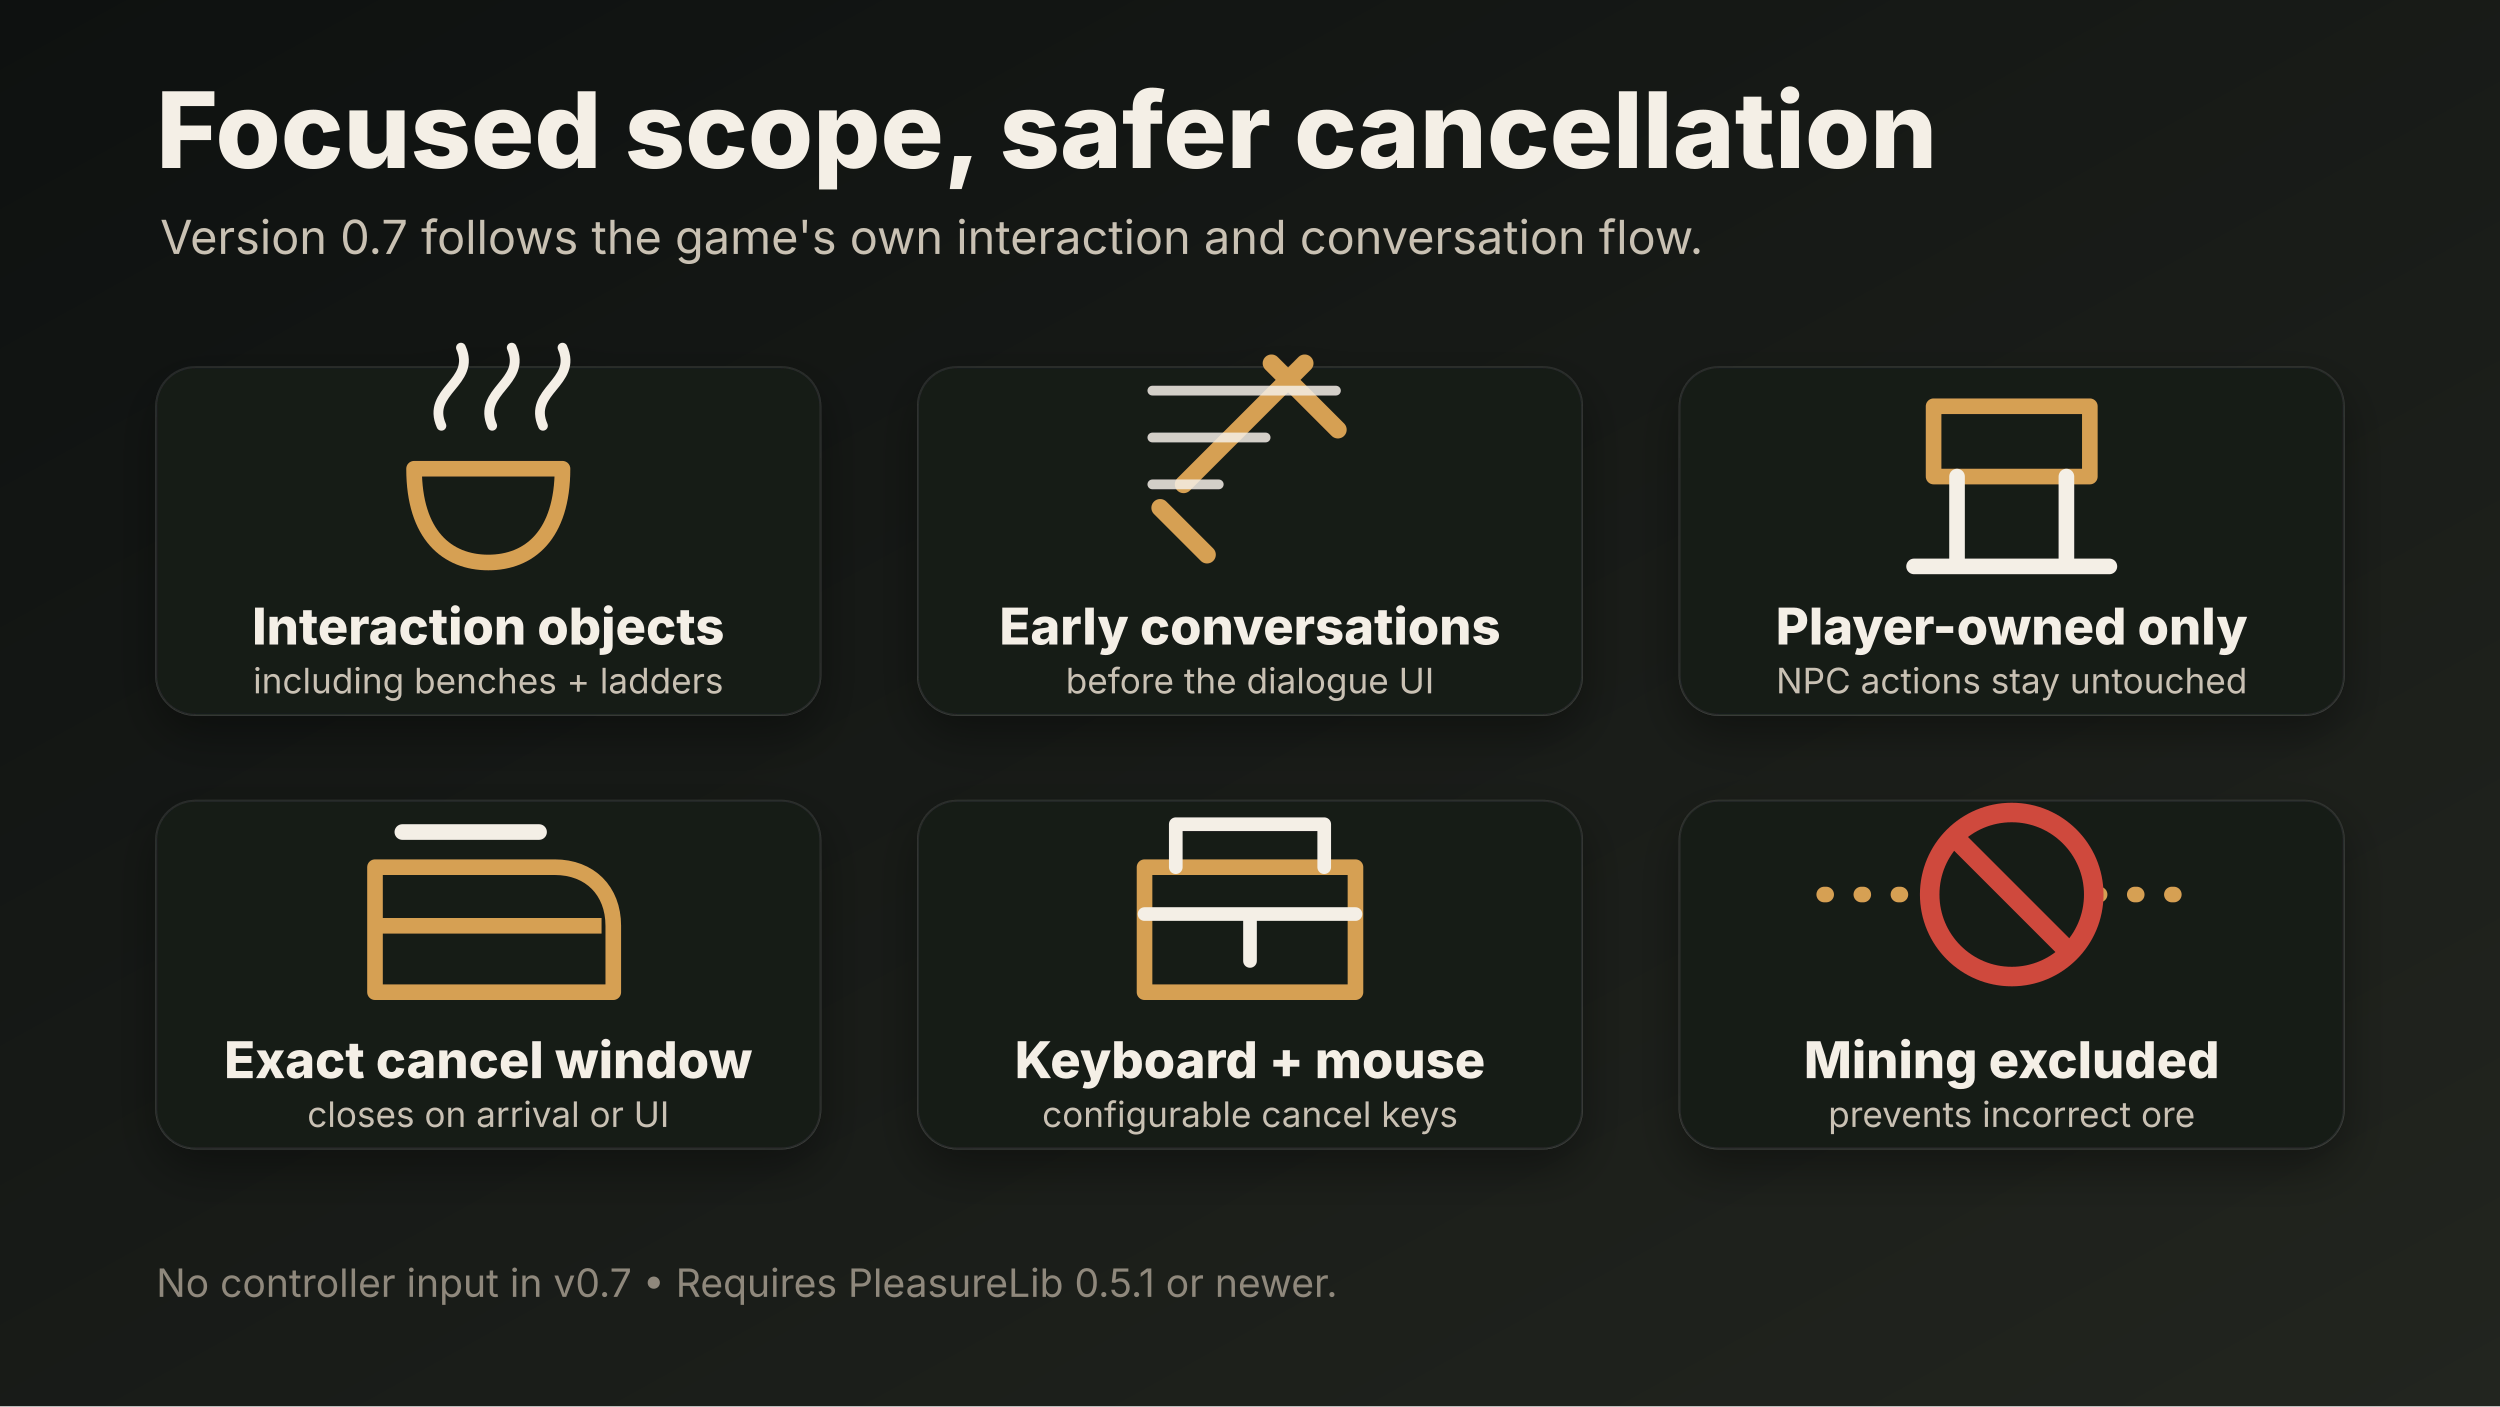
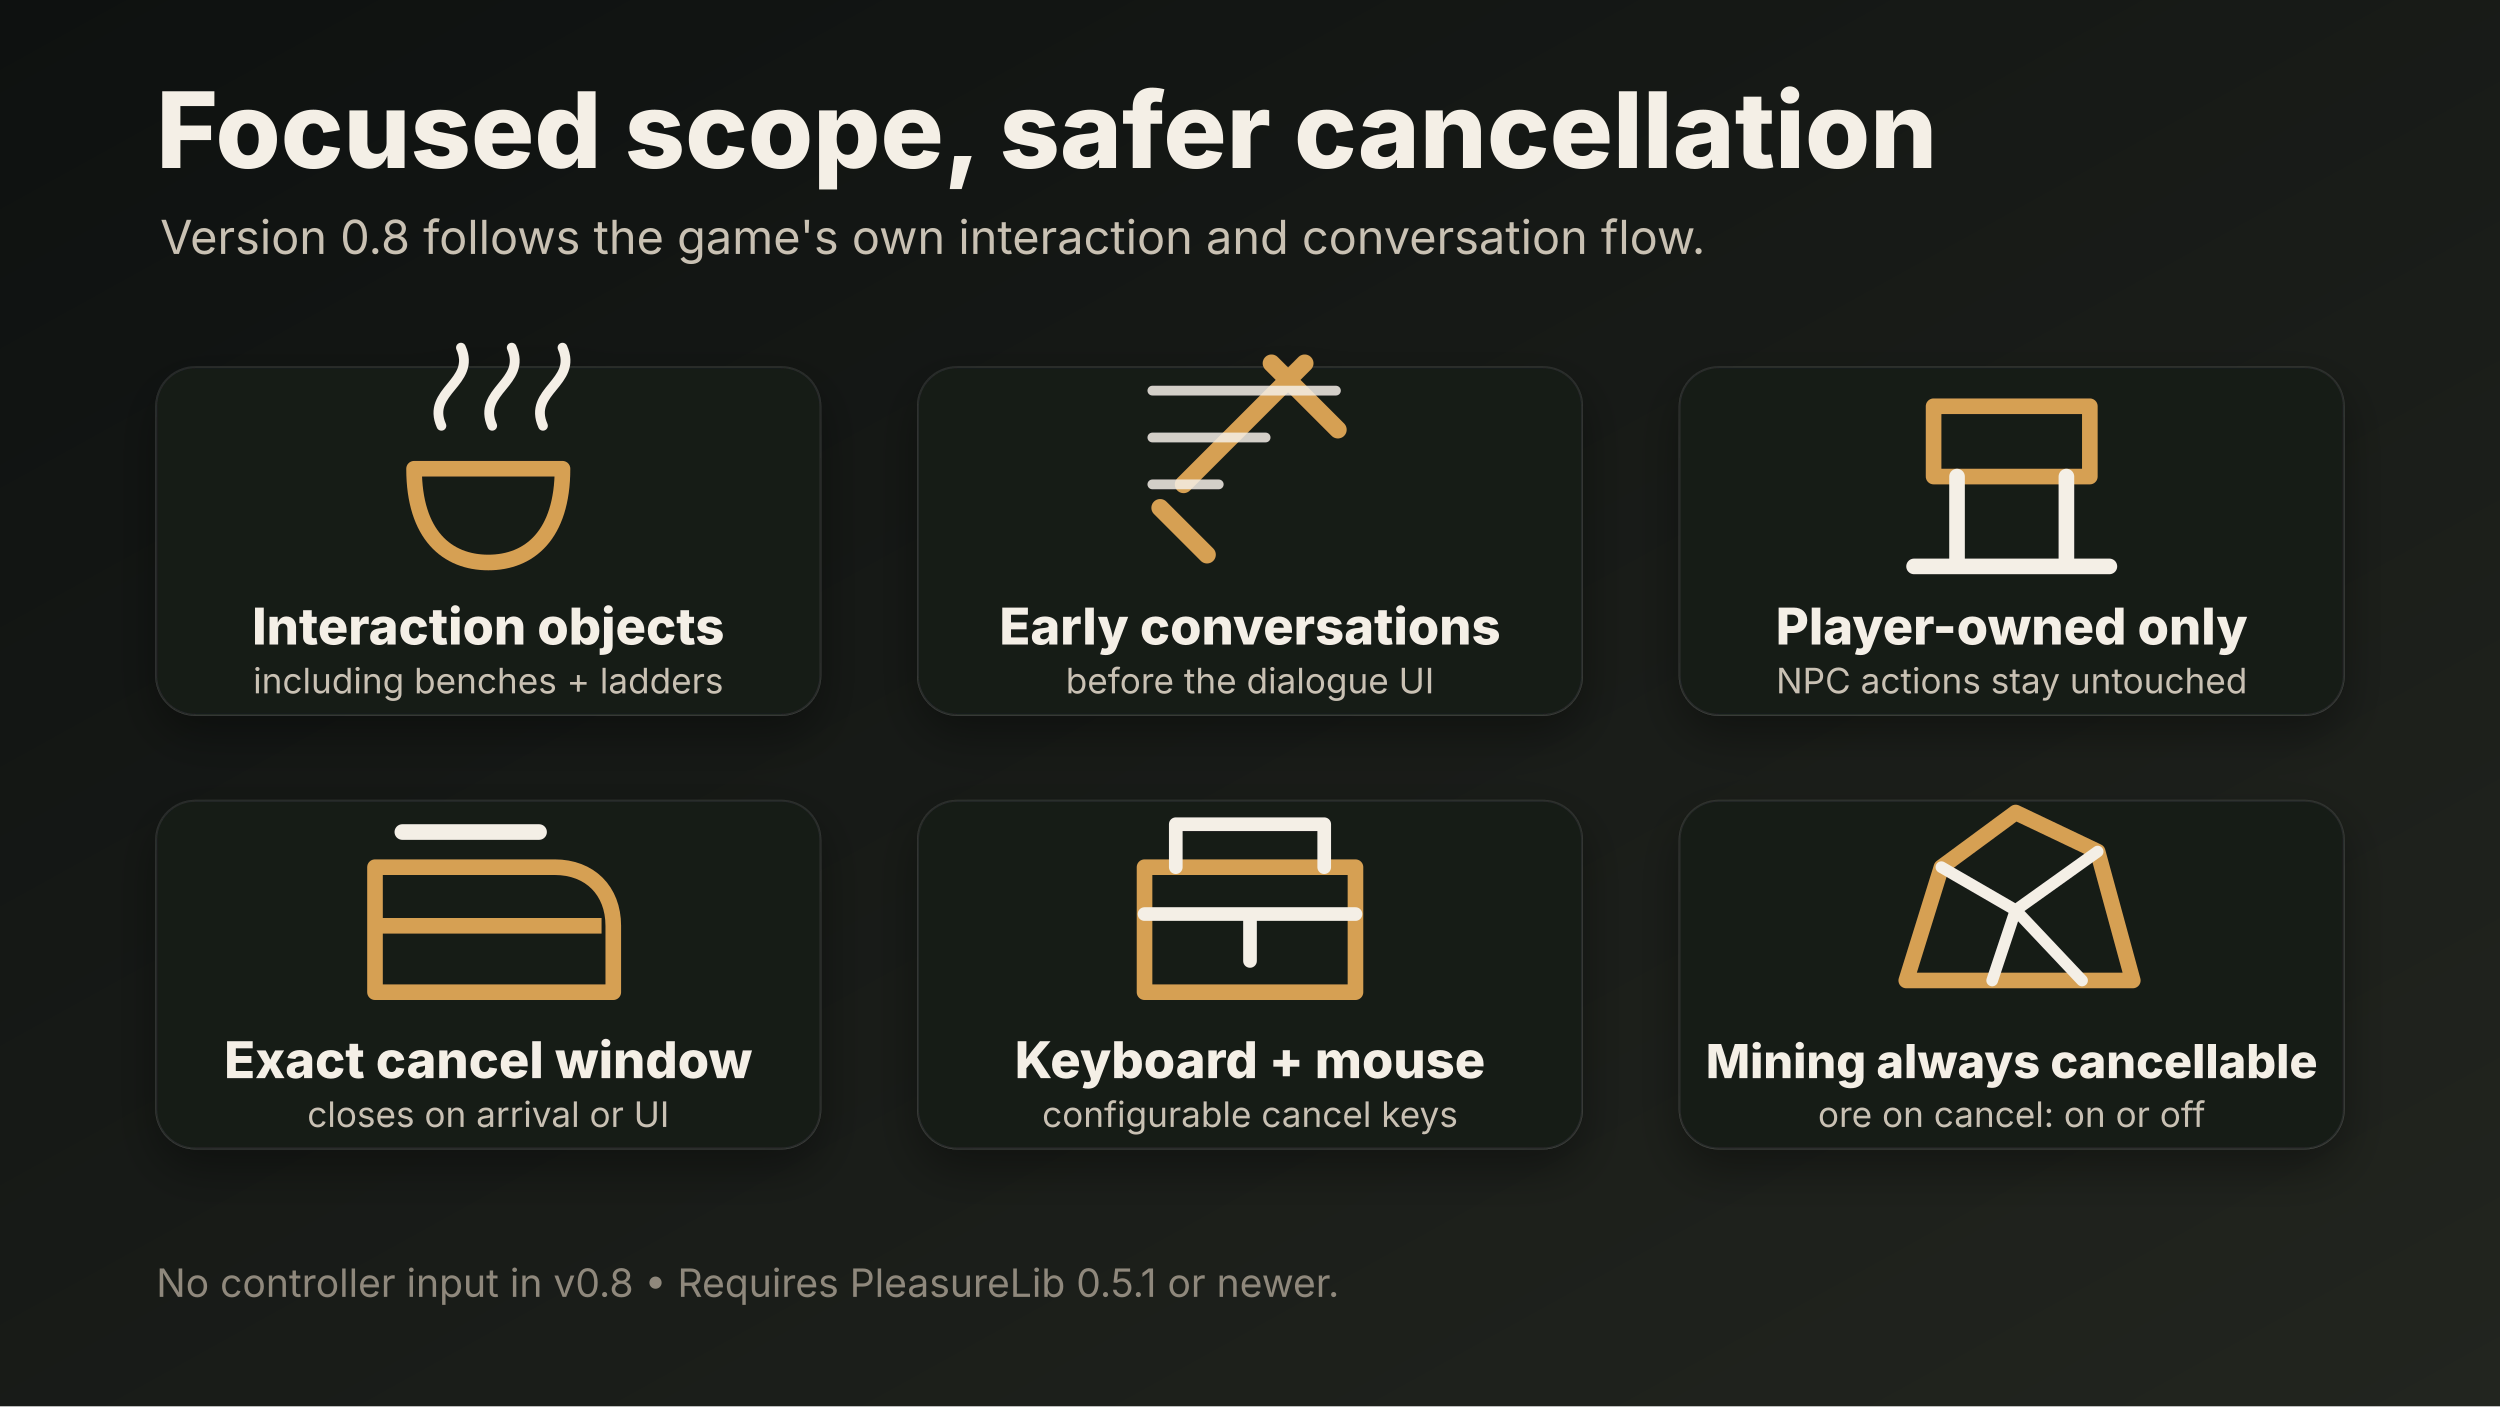
<svg xmlns="http://www.w3.org/2000/svg" width="1280" height="720" viewBox="0 0 1280 720">
  <defs>
    <linearGradient id="bg" x1="0" y1="0" x2="1" y2="1">
      <stop offset="0" stop-color="#0e1110" />
      <stop offset="1" stop-color="#22251f" />
    </linearGradient>
    <filter id="shadow" x="-15%" y="-15%" width="130%" height="130%">
      <feDropShadow dx="0" dy="10" stdDeviation="12" flood-color="#000" flood-opacity="0.36" />
    </filter>
  </defs>
  <rect width="1280" height="720" fill="url(#bg)" />
  <text x="80" y="86" fill="#f4efe6" font-family="Inter, Segoe UI, Arial, sans-serif" font-size="54" font-weight="800">Focused scope, safer cancellation</text>
-   <text x="82" y="130" fill="#c9c1b3" font-family="Inter, Segoe UI, Arial, sans-serif" font-size="24">Version 0.7 follows the game's own interaction and conversation flow.</text>
+   <text x="82" y="130" fill="#c9c1b3" font-family="Inter, Segoe UI, Arial, sans-serif" font-size="24">Version 0.8 follows the game's own interaction and conversation flow.</text>
  <g transform="translate(80 188)" fill="none" filter="url(#shadow)" font-family="Inter, Segoe UI, Arial, sans-serif">
    <g>
      <rect width="340" height="178" rx="20" fill="#161a18" stroke="#ffffff" stroke-opacity="0.08" />
      <g transform="translate(0 -24)">
        <path d="M132 76h76c0 34-17 48-38 48s-38-14-38-48Z" stroke="#d6a052" stroke-width="8" stroke-linejoin="round" />
        <path d="M146 54c-8-18 18-22 10-40M172 54c-8-18 18-22 10-40M198 54c-8-18 18-22 10-40" stroke="#f4efe6" stroke-width="5" stroke-linecap="round" />
      </g>
      <text x="170" y="142" text-anchor="middle" fill="#f4efe6" font-size="26" font-weight="800">Interaction objects</text>
      <text x="170" y="167" text-anchor="middle" fill="#c9c1b3" font-size="18">including benches + ladders</text>
    </g>
    <g transform="translate(390 0)">
      <rect width="340" height="178" rx="20" fill="#161a18" stroke="#ffffff" stroke-opacity="0.08" />
      <g transform="translate(0 -22)">
        <path d="M136 82l62-62M181 20l34 34M124 94l24 24" stroke="#d6a052" stroke-width="9" stroke-linecap="round" />
        <path d="M120 34h94M120 58h58M120 82h34" stroke="#f4efe6" stroke-width="5" stroke-linecap="round" opacity="0.85" />
      </g>
      <text x="170" y="142" text-anchor="middle" fill="#f4efe6" font-size="26" font-weight="800">Early conversations</text>
      <text x="170" y="167" text-anchor="middle" fill="#c9c1b3" font-size="18">before the dialogue UI</text>
    </g>
    <g transform="translate(780 0)">
      <rect width="340" height="178" rx="20" fill="#161a18" stroke="#ffffff" stroke-opacity="0.08" />
      <g transform="translate(0 -24)">
        <path d="M130 44h80v36h-80Z" stroke="#d6a052" stroke-width="8" stroke-linejoin="round" />
        <path d="M142 80v46M198 80v46M120 126h100" stroke="#f4efe6" stroke-width="8" stroke-linecap="round" />
      </g>
      <text x="170" y="142" text-anchor="middle" fill="#f4efe6" font-size="26" font-weight="800">Player-owned only</text>
      <text x="170" y="167" text-anchor="middle" fill="#c9c1b3" font-size="18">NPC actions stay untouched</text>
    </g>
    <g transform="translate(0 222)">
      <rect width="340" height="178" rx="20" fill="#161a18" stroke="#ffffff" stroke-opacity="0.08" />
      <g transform="translate(0 -24)">
        <path d="M112 88h116M122 58h82c18 0 30 12 30 30v34H112V58Z" stroke="#d6a052" stroke-width="8" stroke-linejoin="round" />
        <path d="M126 40h70" stroke="#f4efe6" stroke-width="8" stroke-linecap="round" />
      </g>
      <text x="170" y="142" text-anchor="middle" fill="#f4efe6" font-size="26" font-weight="800">Exact cancel window</text>
      <text x="170" y="167" text-anchor="middle" fill="#c9c1b3" font-size="18">closes on arrival or UI</text>
    </g>
    <g transform="translate(390 222)">
      <rect width="340" height="178" rx="20" fill="#161a18" stroke="#ffffff" stroke-opacity="0.08" />
      <g transform="translate(0 -24)">
        <path d="M116 58h108v64H116Z" stroke="#d6a052" stroke-width="8" stroke-linejoin="round" />
        <path d="M132 58V36h76v22M116 82h108M170 82v24" stroke="#f4efe6" stroke-width="7" stroke-linecap="round" stroke-linejoin="round" />
      </g>
      <text x="170" y="142" text-anchor="middle" fill="#f4efe6" font-size="26" font-weight="800">Keyboard + mouse</text>
      <text x="170" y="167" text-anchor="middle" fill="#c9c1b3" font-size="18">configurable cancel keys</text>
    </g>
    <g transform="translate(780 222)">
      <rect width="340" height="178" rx="20" fill="#161a18" stroke="#ffffff" stroke-opacity="0.08" />
      <g transform="translate(0 -24)">
-         <path d="M74 72h52M214 72h52" stroke="#d6a052" stroke-width="8" stroke-linecap="round" stroke-dasharray="1 18" />
-         <circle cx="170" cy="72" r="42" stroke="#cf483c" stroke-width="10" />
-         <path d="M142 44l56 56" stroke="#cf483c" stroke-width="10" stroke-linecap="round" />
+         <path d="M116 116l18-58 38-28 42 20 18 66Z" stroke="#d6a052" stroke-width="8" stroke-linejoin="round" />
+         <path d="M134 58l38 22 42-30M172 80l-12 36M172 80l34 36" stroke="#f4efe6" stroke-width="6" stroke-linecap="round" stroke-linejoin="round" />
      </g>
-       <text x="170" y="142" text-anchor="middle" fill="#f4efe6" font-size="26" font-weight="800">Mining excluded</text>
-       <text x="170" y="167" text-anchor="middle" fill="#c9c1b3" font-size="18">prevents incorrect ore</text>
+       <text x="170" y="142" text-anchor="middle" fill="#f4efe6" font-size="24" font-weight="800">Mining always cancellable</text>
+       <text x="170" y="167" text-anchor="middle" fill="#c9c1b3" font-size="18">ore on cancel: on or off</text>
    </g>
  </g>
-   <text x="80" y="664" fill="#8f887c" font-family="Inter, Segoe UI, Arial, sans-serif" font-size="20">No controller input in v0.7  •  Requires PleasureLib 0.5.1 or newer.</text>
+   <text x="80" y="664" fill="#8f887c" font-family="Inter, Segoe UI, Arial, sans-serif" font-size="20">No controller input in v0.8  •  Requires PleasureLib 0.5.1 or newer.</text>
</svg>
